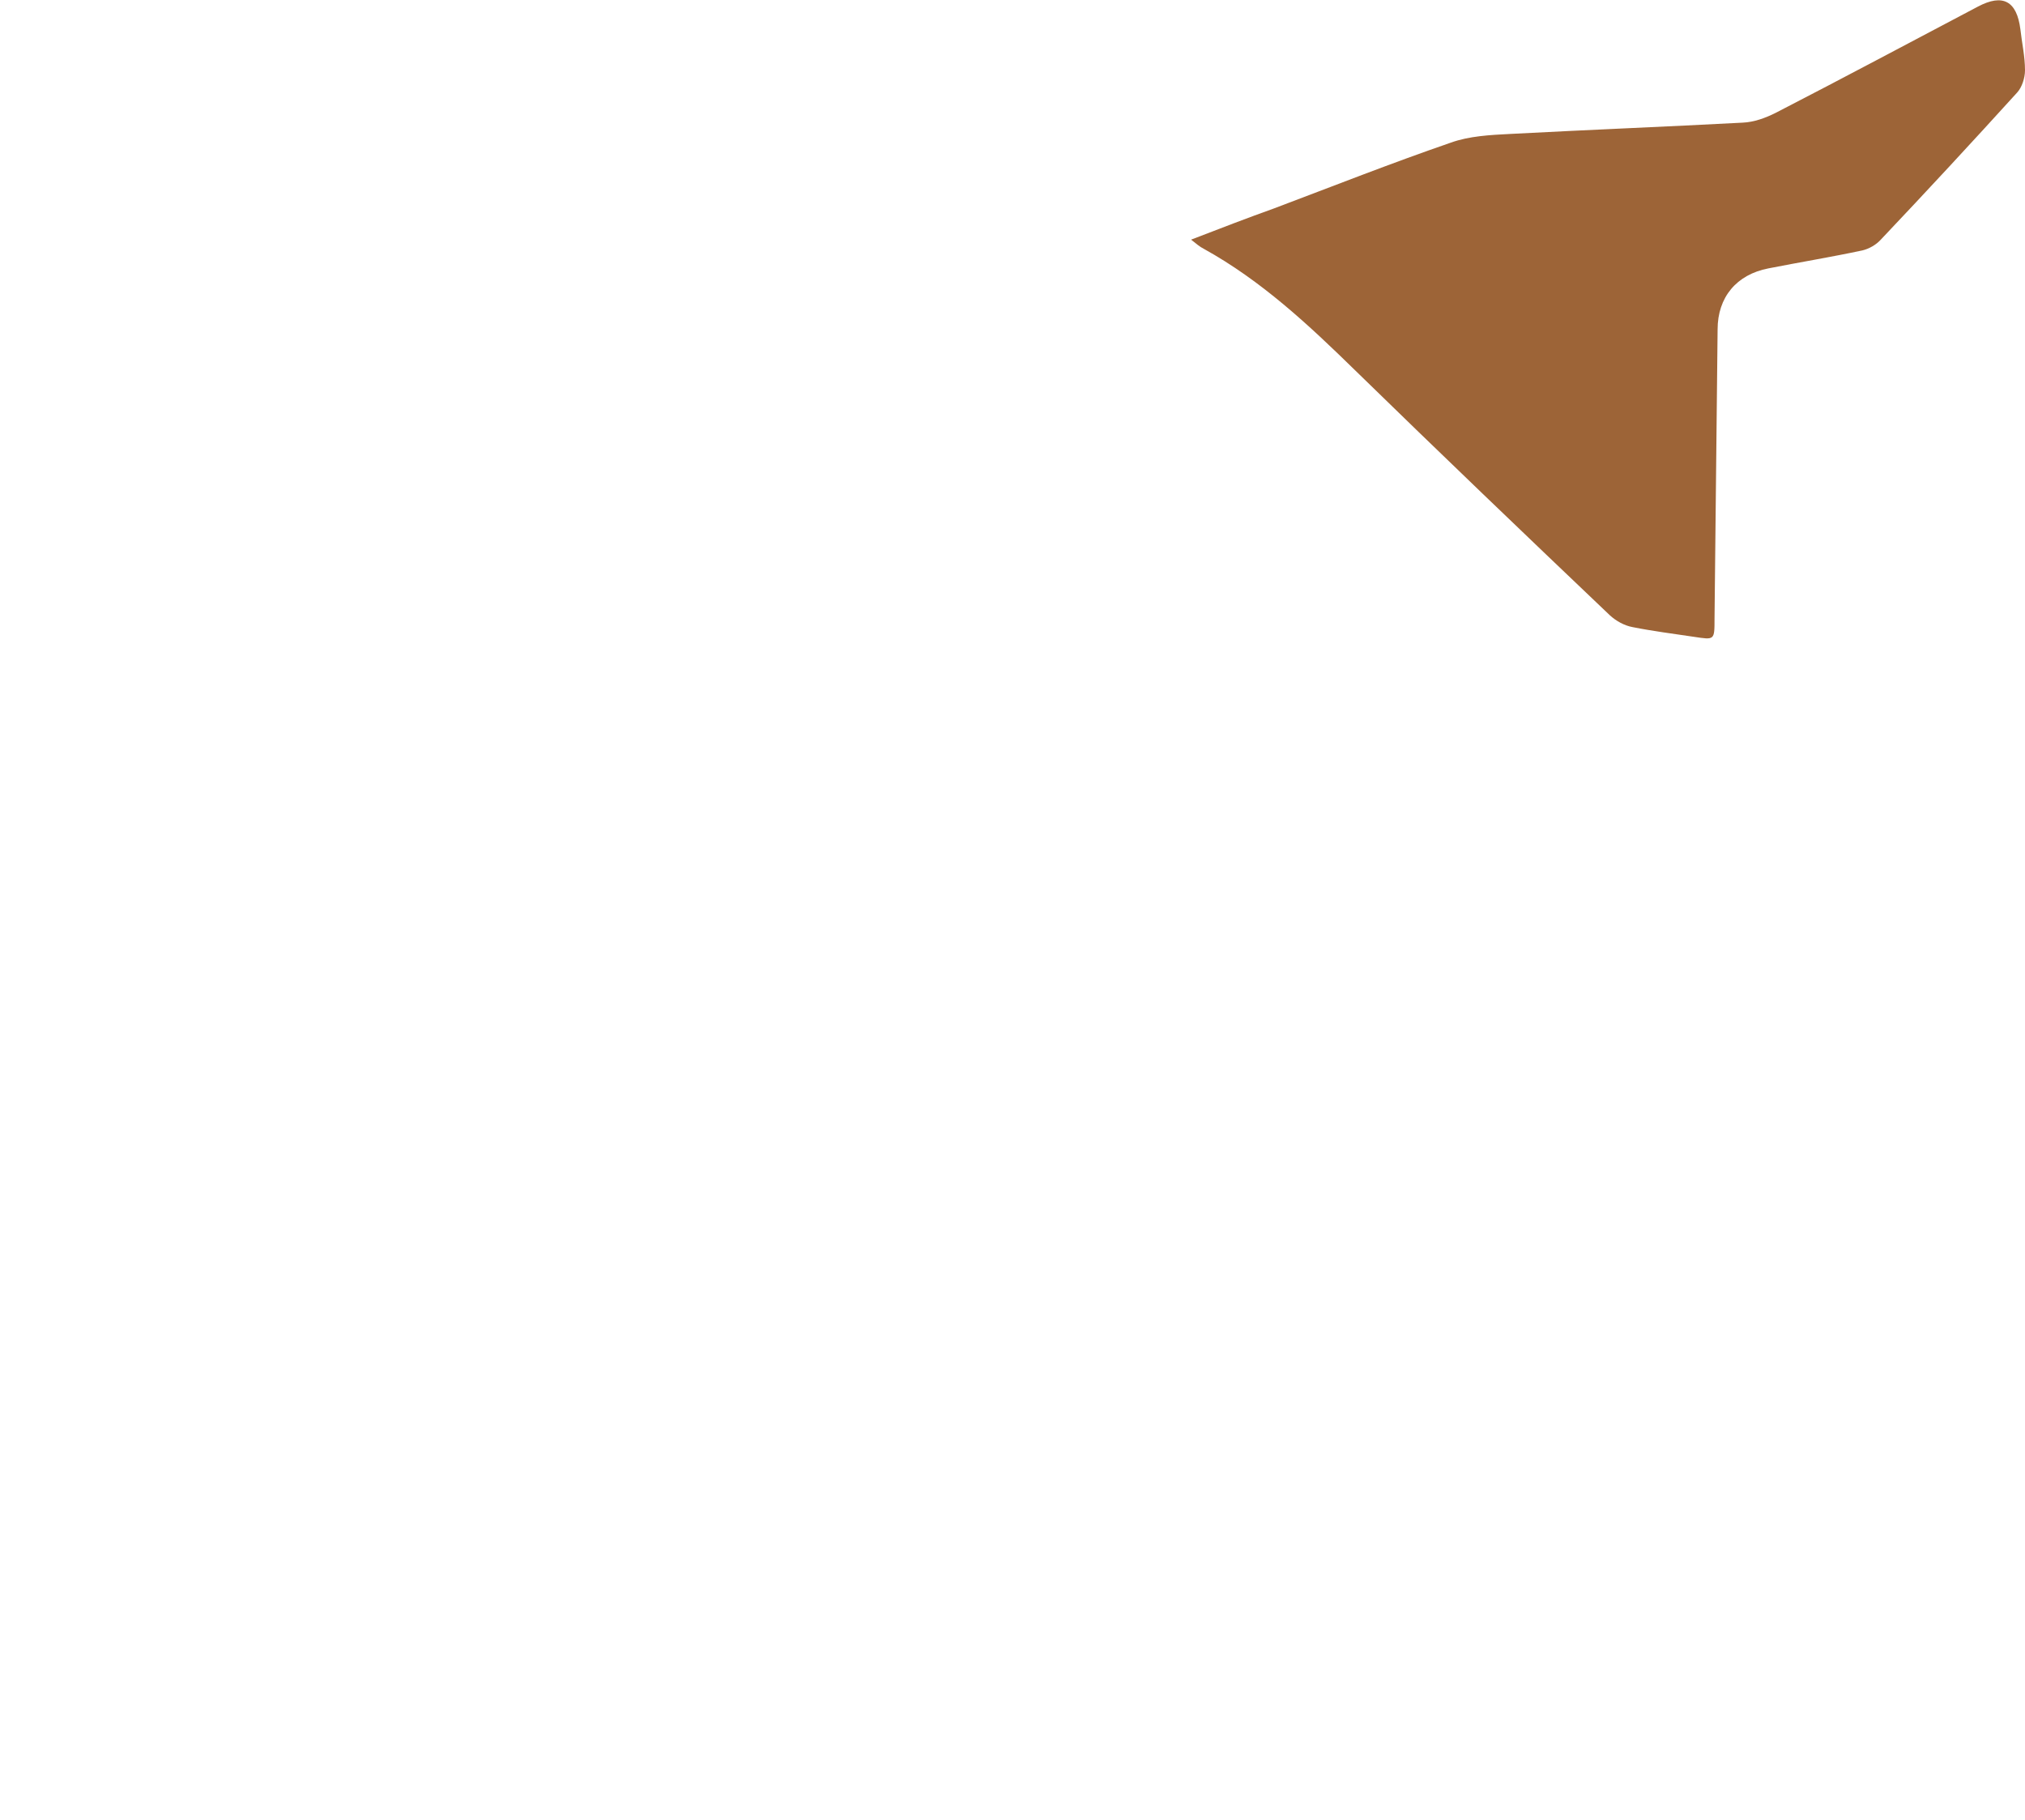
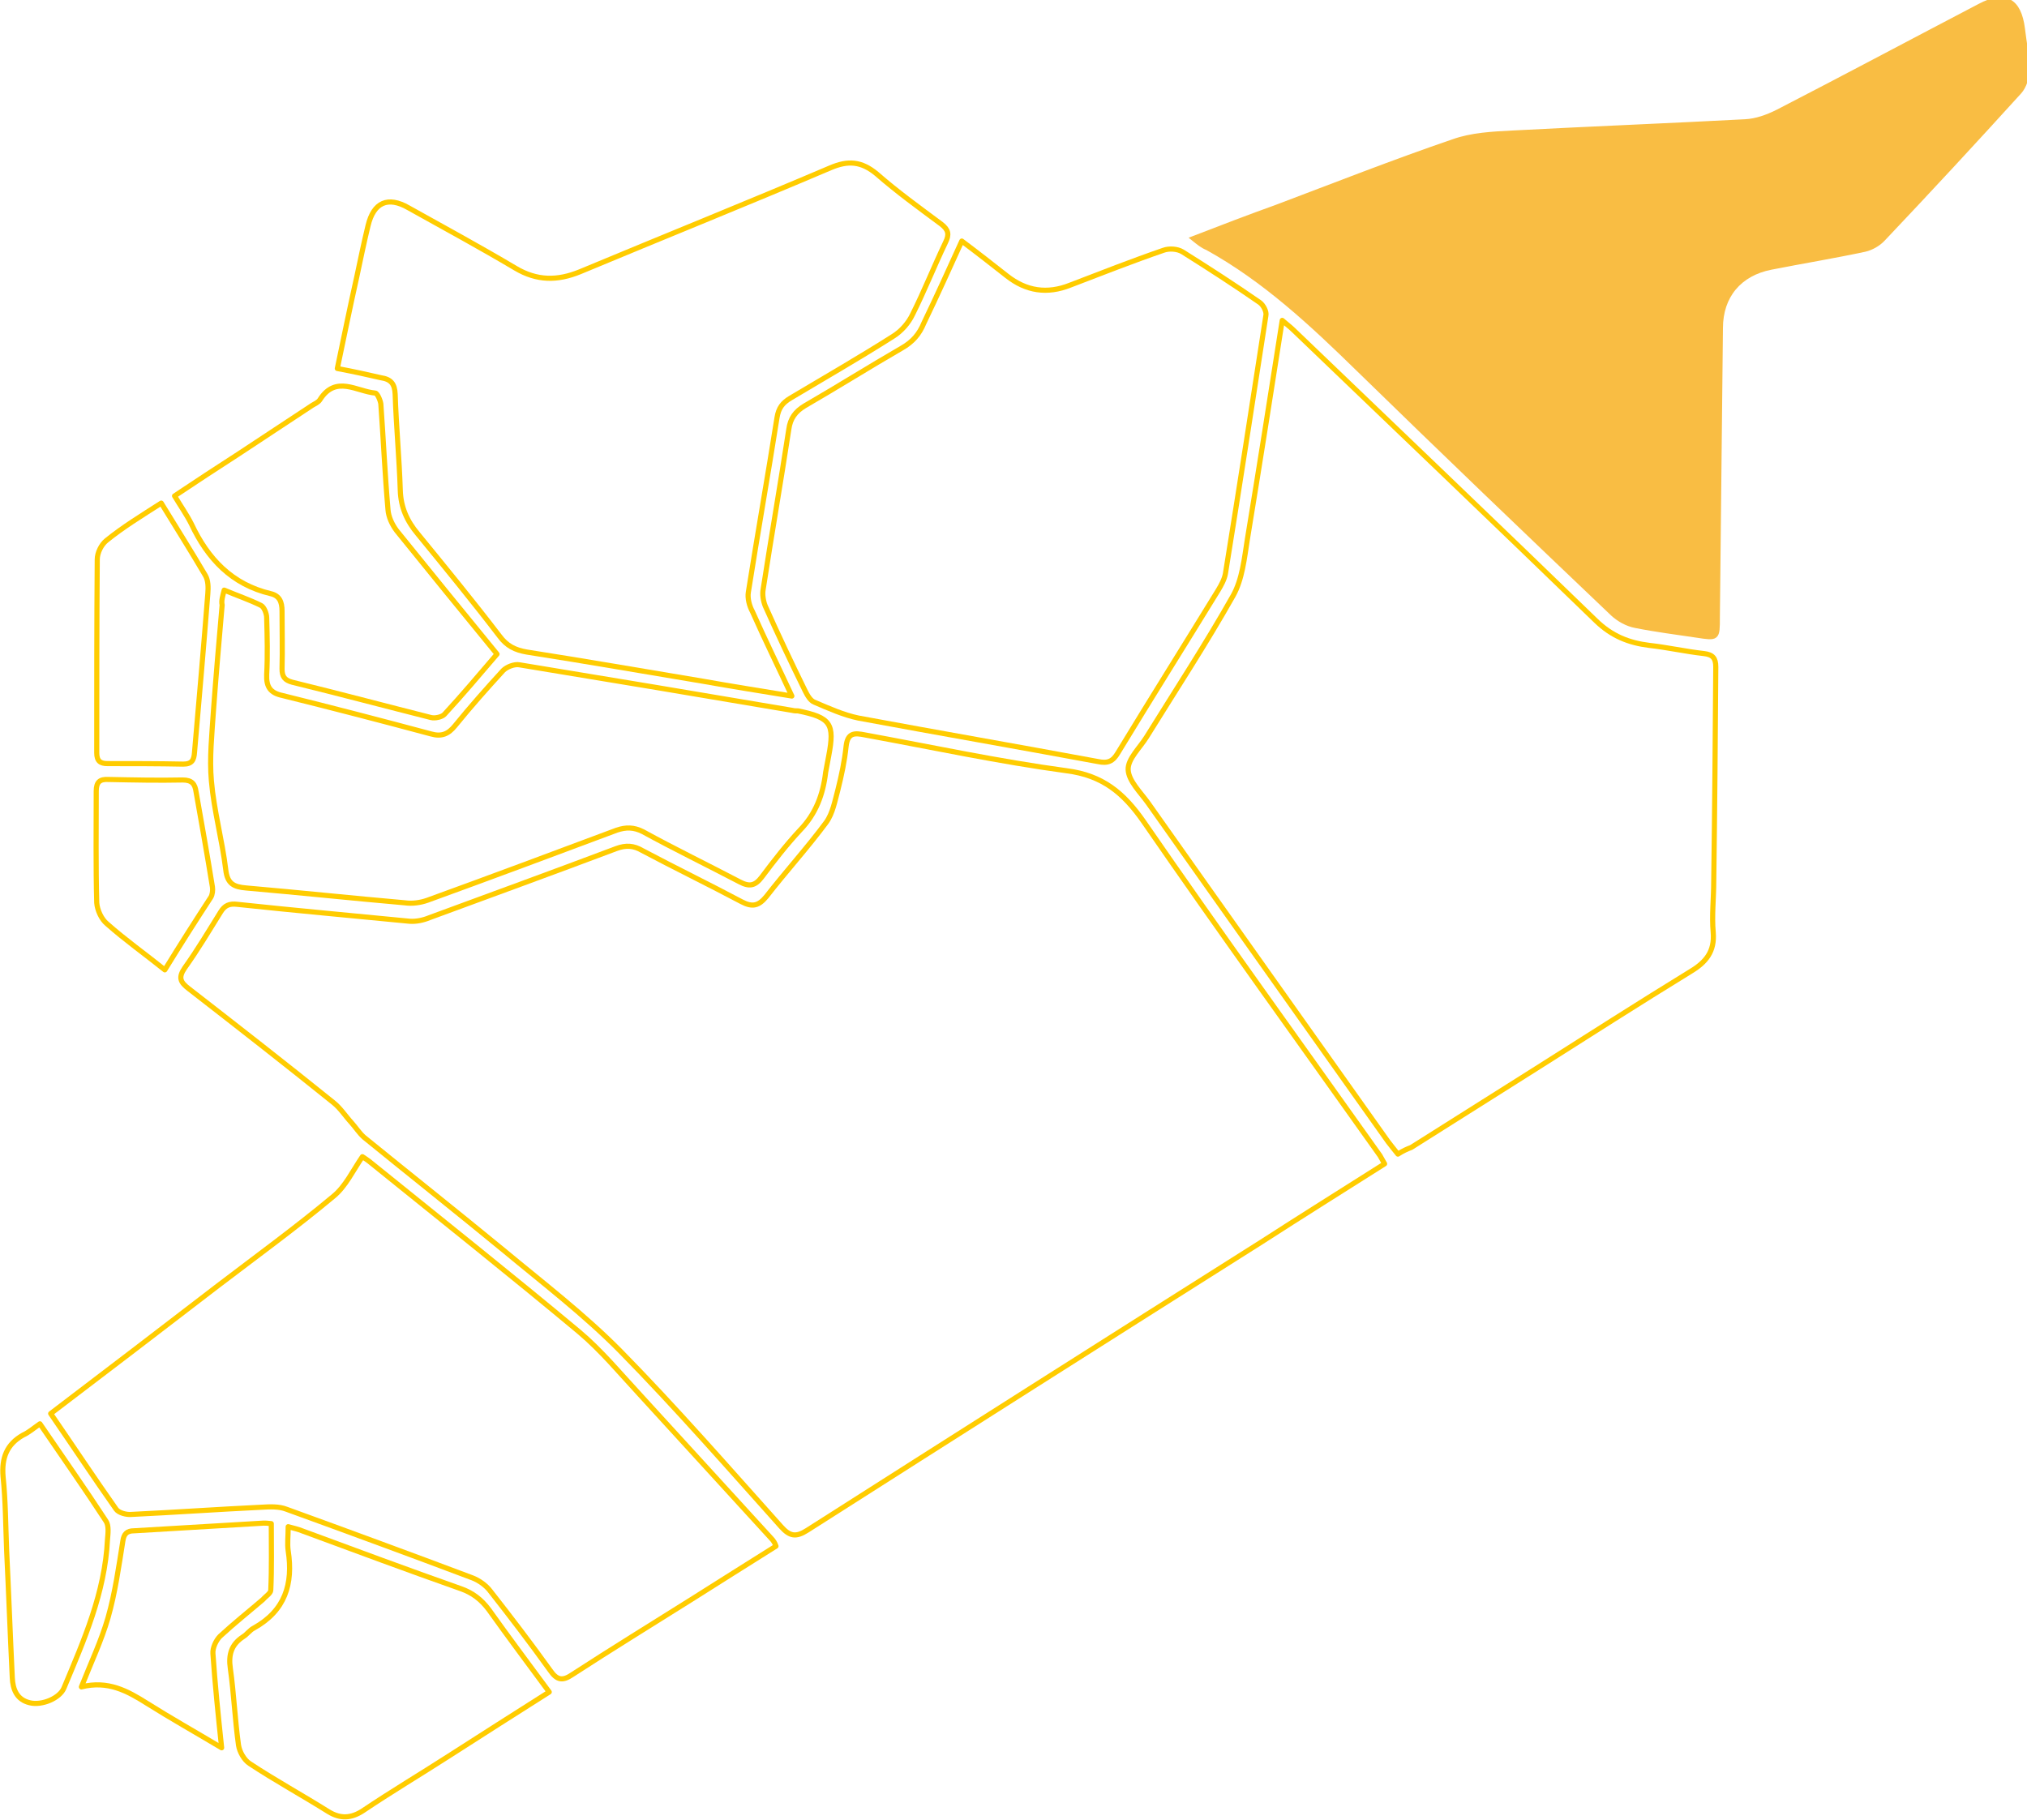
- <svg xmlns="http://www.w3.org/2000/svg" version="1.1" id="Layer_2_00000095320804370231842120000016079800190566721455_" x="0px" y="0px" viewBox="0 0 394.6 354.6" style="enable-background:new 0 0 394.6 354.6;" xml:space="preserve">
+ <svg xmlns="http://www.w3.org/2000/svg" version="1.1" id="Layer_2_00000048470139897400490340000014209804927825927102_" x="0px" y="0px" viewBox="0 0 396 355.5" style="enable-background:new 0 0 396 355.5;" xml:space="preserve">
  <style type="text/css">
- 	.st0{fill-opacity:0;}
- 	.st1{fill:#9D6437;}
+ 	.st0{fill:none;stroke:#FFCC00;stroke-linecap:round;stroke-linejoin:round;}
+ 	.st1{fill:#F9BD43;stroke:#F9BD43;stroke-miterlimit:10;}
</style>
-   <g id="Layer_1-2">
-     <g>
-       <path class="st0" d="M269.4,227.2c-8.2,5.2-16.2,10.2-24.1,15.3c-29.6,18.7-59.1,37.4-88.6,56.2c-2.2,1.4-3.4,1.2-5.1-0.7    c-10.3-11.5-20.5-23.2-31.3-34.2c-7-7.1-15.1-13.3-22.8-19.7c-9-7.4-18.2-14.7-27.3-22.1c-0.9-0.8-1.6-1.9-2.4-2.8    c-1.2-1.3-2.2-2.9-3.6-4c-9.3-7.5-18.7-14.9-28.2-22.2c-1.7-1.3-2.1-2.2-0.8-4.1c2.5-3.5,4.7-7.2,7-10.9c0.8-1.3,1.7-1.7,3.3-1.5    c11.2,1.2,22.4,2.2,33.5,3.3c1.3,0.1,2.7-0.2,3.9-0.7c12.2-4.5,24.3-8.9,36.4-13.5c1.9-0.7,3.4-0.6,5.1,0.4    c6.4,3.4,13,6.6,19.4,10c2.1,1.1,3.3,0.8,4.8-1c3.8-4.9,8-9.5,11.7-14.5c1.3-1.8,1.7-4.2,2.3-6.4c0.7-2.8,1.3-5.6,1.6-8.5    c0.3-2.7,1.7-2.6,3.7-2.2c13.1,2.4,26.1,5.2,39.3,7c7,0.9,11.1,4.3,15,9.9c15.1,21.9,30.7,43.5,46.1,65.2    C268.6,225.8,268.9,226.3,269.4,227.2L269.4,227.2z" />
-       <path class="st0" d="M271.9,225.3c-0.7-0.9-1.3-1.6-1.9-2.4c-15.6-22-31.2-44-46.8-66.1c-1.5-2.1-3.8-4.3-3.9-6.5    c-0.1-2.1,2.3-4.3,3.6-6.4c5.7-9.2,11.6-18.2,16.9-27.6c1.8-3.2,2.2-7.3,2.8-11.1c2.3-14,4.5-28,6.8-42.6c0.9,0.8,1.6,1.3,2.2,1.9    c19.7,18.9,39.4,37.7,58.9,56.7c3.1,3,6.4,4.3,10.4,4.8c3.6,0.4,7.1,1.2,10.7,1.6c1.7,0.2,2.3,0.9,2.3,2.6    c-0.1,13.9-0.2,27.9-0.4,41.8c0,3.3-0.4,6.7-0.1,10c0.3,3.7-1.4,5.8-4.4,7.6c-10.1,6.2-20.1,12.6-30.1,19    c-8.1,5.1-16.3,10.3-24.4,15.4C273.7,224.3,272.9,224.7,271.9,225.3L271.9,225.3z" />
-       <path class="st1" d="M232.1,46.7c5.7-2.2,10.9-4.2,16.2-6.1c11.4-4.3,22.8-8.8,34.4-12.8c3.6-1.3,7.7-1.5,11.6-1.7    c15.1-0.8,30.2-1.4,45.3-2.2c2.2-0.1,4.4-0.9,6.4-1.9c13.2-6.8,26.3-13.8,39.4-20.7c4.9-2.6,7.6-1.1,8.3,4.4    c0.3,2.7,0.9,5.3,0.9,8c0,1.5-0.6,3.3-1.5,4.3c-8.8,9.7-17.6,19.2-26.6,28.7c-0.9,1-2.3,1.8-3.6,2.1c-6.1,1.3-12.2,2.3-18.3,3.5    c-6.2,1.2-9.9,5.6-9.9,11.9c-0.2,18.8-0.4,37.6-0.6,56.4c0,4.2,0,4.1-4,3.5c-4-0.6-8-1.1-12-1.9c-1.6-0.3-3.2-1.2-4.4-2.3    c-16.6-15.8-33.2-31.7-49.6-47.7c-9.1-8.9-18.3-17.5-29.5-23.7C233.8,48.1,233.1,47.5,232.1,46.7L232.1,46.7z" />
-       <path class="st0" d="M186.9,47.2c3.2,2.4,6,4.6,8.8,6.8c3.8,3,7.9,3.6,12.4,1.8c6-2.3,12.1-4.7,18.2-6.8c1.1-0.4,2.7-0.3,3.7,0.3    c5.1,3.2,10.2,6.5,15.1,9.9c0.7,0.5,1.4,1.8,1.2,2.6c-2.6,16.8-5.2,33.6-7.9,50.3c-0.2,1.1-0.8,2.2-1.4,3.2    c-6.5,10.6-13.1,21.1-19.6,31.7c-1,1.7-2,2.1-3.9,1.7c-15.6-2.9-31.1-5.6-46.7-8.5c-2.9-0.6-5.8-1.9-8.6-3.1    c-0.8-0.3-1.4-1.4-1.8-2.2c-2.7-5.5-5.3-11-7.8-16.6c-0.4-1-0.6-2.3-0.4-3.3c1.6-10.4,3.4-20.7,5-31.1c0.3-2.2,1.3-3.5,3.1-4.6    c6.4-3.7,12.6-7.6,19-11.3c2.1-1.2,3.4-2.7,4.3-4.9C182,57.8,184.4,52.7,186.9,47.2L186.9,47.2z" />
-       <path class="st0" d="M65.2,72.1c1.3-6.2,2.5-12.1,3.8-17.9c0.7-3.3,1.4-6.7,2.2-10c1.1-4.6,3.9-5.8,7.9-3.5    c7,3.9,14,7.7,20.9,11.8c4.2,2.5,8.2,2.5,12.6,0.7c16.3-6.8,32.6-13.4,48.8-20.3c3.5-1.5,6.1-1.3,9.1,1.2c4,3.5,8.3,6.6,12.6,9.8    c1.4,1.1,1.6,2,0.8,3.6c-2.2,4.6-4.1,9.4-6.4,14c-0.8,1.7-2.2,3.3-3.8,4.3c-6.6,4.2-13.4,8.1-20.1,12.1c-1.5,0.9-2.3,1.9-2.6,3.8    c-1.8,11.4-3.8,22.7-5.6,34c-0.2,1.2,0.2,2.7,0.8,3.8c2.4,5.4,5,10.7,7.7,16.5c-6.1-1-11.8-1.9-17.4-2.9    c-11.4-1.9-22.9-3.9-34.3-5.7c-2.3-0.4-3.9-1.2-5.3-3.1c-5.2-6.8-10.6-13.4-16-20c-2.1-2.5-3.3-5.2-3.4-8.5    c-0.2-6.3-0.8-12.6-1-18.8c-0.1-2-0.8-2.9-2.8-3.2C70.9,73.3,68.3,72.7,65.2,72.1L65.2,72.1z" />
-       <path class="st0" d="M149.7,300.2c-8.5-9.3-17-18.6-25.5-27.9c-3.9-4.2-7.6-8.7-12-12.4c-13.3-11.1-26.9-21.9-40.5-32.8    c-0.7-0.6-1.5-1.1-1.8-1.3c-1.9,2.8-3.3,5.8-5.6,7.7c-7.3,6.1-15,11.7-22.6,17.5c-10.8,8.3-21.5,16.5-32.6,25    c4.4,6.4,8.5,12.6,12.8,18.7c0.5,0.7,2,1.1,3,1c8.4-0.4,16.9-1,25.3-1.4c1.7-0.1,3.5-0.2,5,0.4c12.1,4.4,24.1,8.8,36.2,13.4    c1.3,0.5,2.7,1.5,3.5,2.6c4,5.1,7.9,10.2,11.7,15.5c1.3,1.9,2.4,2.1,4.3,0.8c7.7-5,15.5-9.8,23.3-14.7c5.4-3.4,10.9-6.9,16.5-10.4    C150.5,301.2,150.1,300.7,149.7,300.2L149.7,300.2z M66.1,285.5c-6.6-2.8-13.2-5.5-19.8-8.3c0.5-2,1-4,1.5-5.9    c7.6,0.4,15.2,0.8,22.8,1.2C69.1,276.8,67.6,281.1,66.1,285.5L66.1,285.5z" />
-       <path class="st0" d="M42.9,115.3c2.6,1.1,5,1.9,7.2,3c0.6,0.3,1.1,1.6,1.1,2.4c0.1,3.7,0.2,7.4,0,11.1c-0.1,2.4,0.7,3.6,3.1,4.1    c9.7,2.4,19.3,4.9,28.9,7.5c2.1,0.6,3.4,0,4.7-1.6c3-3.7,6.2-7.3,9.4-10.8c0.7-0.7,2.2-1.3,3.2-1.1c17.7,2.9,35.5,5.9,53.2,8.9    c0.4,0.1,0.7,0.1,1.1,0.1c6.4,1.3,7.2,2.5,6,8.8c-0.2,1.1-0.4,2.1-0.6,3.2c-0.5,4.3-1.9,8.1-5,11.3c-2.7,2.9-5.1,6-7.5,9.2    c-1.3,1.7-2.4,1.9-4.3,0.9c-6.3-3.3-12.7-6.4-18.9-9.8c-1.8-0.9-3.3-0.9-5.1-0.3c-12.3,4.6-24.6,9.2-36.9,13.7    c-1.4,0.5-3,0.7-4.4,0.5c-10.3-0.9-20.6-2-30.9-2.9c-2.4-0.2-3.7-0.8-4-3.6c-0.7-5.8-2.3-11.5-2.8-17.3c-0.4-4.5,0.1-9.1,0.4-13.7    c0.5-6.9,1.1-13.8,1.7-20.7C42.5,117.4,42.7,116.5,42.9,115.3L42.9,115.3z" />
-       <path class="st0" d="M106.4,330.2c-6.8,4.3-13.2,8.4-19.6,12.5c-5.6,3.6-11.3,7-16.8,10.7c-2.3,1.5-4.4,1.6-6.7,0.2    c-5.1-3.2-10.4-6.1-15.4-9.4c-1.1-0.7-2-2.3-2.2-3.6c-0.7-5-0.9-10-1.6-15c-0.4-2.7,0.2-4.7,2.5-6.2c0.8-0.5,1.3-1.3,2.1-1.7    c6.1-3.4,7.7-8.6,6.7-15.1c-0.2-1.4,0-2.8,0-4.7c1.1,0.3,2,0.5,2.7,0.8c10.3,3.8,20.5,7.6,30.8,11.3c2.3,0.8,4,2.1,5.5,4.1    C98.2,319.4,102.2,324.6,106.4,330.2L106.4,330.2z" />
-       <path class="st0" d="M96.1,127.8c-3.5,4.1-6.8,8-10.3,11.8c-0.5,0.5-1.8,0.8-2.6,0.6c-9.1-2.3-18.1-4.7-27.1-6.9    c-1.5-0.4-2-1.1-2-2.6c0.1-3.8,0-7.5,0-11.3c0-1.8-0.5-3-2.2-3.4c-7.6-1.8-12.3-6.8-15.5-13.6c-0.9-1.8-2.1-3.5-3.3-5.5    c4.2-2.8,8.3-5.5,12.5-8.2c4.8-3.2,9.6-6.3,14.4-9.5c0.5-0.3,1.2-0.6,1.5-1.1c3.1-4.9,7.2-1.6,10.8-1.3c0.4,0,1,1.4,1.1,2.1    c0.5,6.9,0.8,13.8,1.4,20.7c0.1,1.4,0.8,2.9,1.7,4.1C82.9,111.5,89.4,119.5,96.1,127.8z" />
-       <path class="st0" d="M42.5,341.1c-5.2-3.1-10-5.8-14.6-8.7c-3.8-2.4-7.6-4.5-12.8-3.2c1.9-4.8,3.9-9,5.2-13.5    c1.4-4.9,2.1-10,2.9-15c0.2-1.4,0.8-2,2.2-2c8.4-0.5,16.9-1,25.3-1.5c0.3,0,0.7,0,1.5,0.1c0,4.4,0.1,8.7-0.1,13    c0,0.6-1,1.2-1.5,1.8c-2.8,2.4-5.7,4.7-8.4,7.2c-0.8,0.8-1.5,2.3-1.4,3.4C41.2,328.6,41.9,334.5,42.5,341.1L42.5,341.1z" />
-       <path class="st0" d="M30.6,98.3c3,4.9,5.9,9.5,8.6,14.1c0.6,1,0.6,2.4,0.5,3.6c-0.8,10.3-1.7,20.6-2.6,30.9    c-0.1,1.5-0.5,2.3-2.2,2.3c-4.9-0.1-9.9-0.1-14.8-0.1c-1.4,0-2.1-0.5-2.1-2.1c0-12.6,0-25.2,0.1-37.7c0-1.3,0.8-2.9,1.8-3.7    C23.2,103,26.8,100.8,30.6,98.3z" />
-       <path class="st0" d="M7.1,277.9c4.5,6.6,8.8,12.7,12.9,19c0.6,0.9,0.4,2.4,0.3,3.6c-0.5,10.4-4.6,19.7-8.4,29    c-0.8,2-4.4,3.5-6.7,2.9c-2.5-0.6-3.3-2.6-3.4-4.9c-0.4-8.3-0.7-16.5-1.1-24.8c-0.2-4.9-0.2-9.7-0.7-14.5    c-0.3-3.6,0.7-6.3,3.9-8.1C5,279.6,5.8,278.8,7.1,277.9L7.1,277.9z" />
-       <path class="st0" d="M31.3,189.4c-4-3.2-7.8-5.9-11.3-9c-1.1-0.9-1.9-2.7-2-4.1c-0.2-7.3-0.1-14.5-0.1-21.8c0-1.8,0.7-2.4,2.4-2.3    c4.9,0.1,9.7,0.2,14.5,0.1c1.8,0,2.4,0.8,2.6,2.3c1.1,6.2,2.2,12.4,3.2,18.6c0.1,0.6,0,1.5-0.3,2    C37.5,179.8,34.5,184.5,31.3,189.4L31.3,189.4z" />
-       <rect x="43.9" y="256.8" class="st0" width="36" height="29" />
-     </g>
+   <g id="Layer_2-2">
+     <path class="st0" d="M270.5,227.4c-8.2,5.2-16.2,10.2-24.1,15.3c-29.6,18.7-59.2,37.5-88.7,56.3c-2.2,1.4-3.4,1.2-5.1-0.7   c-10.3-11.5-20.5-23.2-31.4-34.3c-7-7.1-15.1-13.3-22.8-19.7c-9-7.4-18.2-14.7-27.3-22.1c-0.9-0.8-1.6-1.9-2.4-2.8   c-1.2-1.3-2.2-2.9-3.6-4c-9.3-7.5-18.8-14.9-28.2-22.2c-1.7-1.3-2.1-2.2-0.8-4.1c2.5-3.5,4.7-7.2,7-10.9c0.8-1.3,1.7-1.7,3.3-1.5   c11.2,1.2,22.4,2.2,33.6,3.3c1.3,0.1,2.7-0.2,3.9-0.7c12.2-4.5,24.3-8.9,36.5-13.5c1.9-0.7,3.4-0.6,5.1,0.4c6.4,3.4,13,6.6,19.4,10   c2.1,1.1,3.3,0.8,4.8-1c3.8-4.9,8-9.5,11.7-14.5c1.3-1.8,1.7-4.2,2.3-6.4c0.7-2.8,1.3-5.6,1.6-8.5c0.3-2.7,1.7-2.6,3.7-2.2   c13.1,2.4,26.1,5.2,39.4,7c7,0.9,11.1,4.3,15,9.9c15.1,21.9,30.8,43.6,46.2,65.3C269.7,226,270,226.5,270.5,227.4L270.5,227.4   L270.5,227.4z" />
+     <path class="st0" d="M273.1,225.5c-0.7-0.9-1.3-1.6-1.9-2.4c-15.6-22-31.3-44.1-46.9-66.2c-1.5-2.1-3.8-4.3-3.9-6.5   c-0.1-2.1,2.3-4.3,3.6-6.4c5.7-9.2,11.6-18.2,16.9-27.6c1.8-3.2,2.2-7.3,2.8-11.1c2.3-14,4.5-28,6.8-42.7c0.9,0.8,1.6,1.3,2.2,1.9   c19.7,18.9,39.5,37.8,59.1,56.8c3.1,3,6.4,4.3,10.4,4.8c3.6,0.4,7.1,1.2,10.7,1.6c1.7,0.2,2.3,0.9,2.3,2.6   c-0.1,13.9-0.2,27.9-0.4,41.9c0,3.3-0.4,6.7-0.1,10c0.3,3.7-1.4,5.8-4.4,7.6c-10.1,6.2-20.1,12.6-30.2,19   c-8.1,5.1-16.3,10.3-24.4,15.4C274.9,224.5,274,224.9,273.1,225.5L273.1,225.5L273.1,225.5z" />
+     <path class="st1" d="M233.2,46.6c5.7-2.2,10.9-4.2,16.2-6.1c11.4-4.3,22.8-8.8,34.5-12.8c3.6-1.3,7.7-1.5,11.6-1.7   c15.1-0.8,30.3-1.4,45.4-2.2c2.2-0.1,4.4-0.9,6.4-1.9c13.2-6.8,26.3-13.8,39.5-20.7c4.9-2.6,7.6-1.1,8.3,4.4c0.3,2.7,0.9,5.3,0.9,8   c0,1.5-0.6,3.3-1.5,4.3c-8.8,9.7-17.6,19.2-26.6,28.7c-0.9,1-2.3,1.8-3.6,2.1c-6.1,1.3-12.2,2.3-18.3,3.5   c-6.2,1.2-9.9,5.6-9.9,11.9c-0.2,18.8-0.4,37.7-0.6,56.5c0,4.2,0,4.1-4,3.5s-8-1.1-12-1.9c-1.6-0.3-3.2-1.2-4.4-2.3   c-16.6-15.8-33.3-31.8-49.7-47.8c-9.1-8.9-18.3-17.5-29.5-23.7C234.9,48,234.2,47.4,233.2,46.6L233.2,46.6L233.2,46.6z" />
+     <path class="st0" d="M187.9,47.1c3.2,2.4,6,4.6,8.8,6.8c3.8,3,7.9,3.6,12.4,1.8c6-2.3,12.1-4.7,18.2-6.8c1.1-0.4,2.7-0.3,3.7,0.3   c5.1,3.2,10.2,6.5,15.1,9.9c0.7,0.5,1.4,1.8,1.2,2.6c-2.6,16.8-5.2,33.7-7.9,50.4c-0.2,1.1-0.8,2.2-1.4,3.2   c-6.5,10.6-13.1,21.1-19.6,31.8c-1,1.7-2,2.1-3.9,1.7c-15.6-2.9-31.2-5.6-46.8-8.5c-2.9-0.6-5.8-1.9-8.6-3.1   c-0.8-0.3-1.4-1.4-1.8-2.2c-2.7-5.5-5.3-11-7.8-16.6c-0.4-1-0.6-2.3-0.4-3.3c1.6-10.4,3.4-20.7,5-31.2c0.3-2.2,1.3-3.5,3.1-4.6   c6.4-3.7,12.6-7.6,19-11.3c2.1-1.2,3.4-2.7,4.3-4.9C183.1,57.7,185.4,52.6,187.9,47.1L187.9,47.1L187.9,47.1z" />
+     <path class="st0" d="M65.9,72c1.3-6.2,2.5-12.1,3.8-17.9c0.7-3.3,1.4-6.7,2.2-10c1.1-4.6,3.9-5.8,7.9-3.5c7,3.9,14,7.7,20.9,11.8   c4.2,2.5,8.2,2.5,12.6,0.7c16.3-6.8,32.7-13.4,48.9-20.3c3.5-1.5,6.1-1.3,9.1,1.2c4,3.5,8.3,6.6,12.6,9.8c1.4,1.1,1.6,2,0.8,3.6   c-2.2,4.6-4.1,9.4-6.4,14c-0.8,1.7-2.2,3.3-3.8,4.3c-6.6,4.2-13.4,8.1-20.1,12.1c-1.5,0.9-2.3,1.9-2.6,3.8   c-1.8,11.4-3.8,22.7-5.6,34.1c-0.2,1.2,0.2,2.7,0.8,3.8c2.4,5.4,5,10.7,7.7,16.5c-6.1-1-11.8-1.9-17.4-2.9   c-11.4-1.9-22.9-3.9-34.4-5.7c-2.3-0.4-3.9-1.2-5.3-3.1c-5.2-6.8-10.6-13.4-16-20c-2.1-2.5-3.3-5.2-3.4-8.5   c-0.2-6.3-0.8-12.6-1-18.8c-0.1-2-0.8-2.9-2.8-3.2C71.8,73.2,69.1,72.6,65.9,72L65.9,72L65.9,72z" />
+     <path class="st0" d="M151.6,302.1c-5.6,3.5-11.1,7-16.5,10.4c-7.8,4.9-15.6,9.7-23.3,14.7c-1.9,1.3-3,1.1-4.3-0.8   c-3.8-5.3-7.7-10.4-11.7-15.5c-0.8-1.1-2.2-2.1-3.5-2.6c-12.2-4.6-24.2-9-36.3-13.4c-1.5-0.6-3.3-0.5-5-0.4   c-8.4,0.4-16.9,1-25.3,1.4c-1,0.1-2.5-0.3-3-1c-4.3-6.1-8.4-12.3-12.8-18.7c11.2-8.5,21.9-16.7,32.7-25   c7.6-5.8,15.3-11.4,22.6-17.5c2.3-1.9,3.7-4.9,5.6-7.7c0.3,0.2,1.1,0.7,1.8,1.3c13.6,11,27.2,21.8,40.5,32.9   c4.4,3.7,8.1,8.2,12,12.4c8.5,9.3,17,18.6,25.5,27.9C151.1,301,151.4,301.5,151.6,302.1z" />
+     <path class="st0" d="M43.8,115.3c2.6,1.1,5,1.9,7.2,3c0.6,0.3,1.1,1.6,1.1,2.4c0.1,3.7,0.2,7.4,0,11.1c-0.1,2.4,0.7,3.6,3.1,4.1   c9.7,2.4,19.3,4.9,29,7.5c2.1,0.6,3.4,0,4.7-1.6c3-3.7,6.2-7.3,9.4-10.8c0.7-0.7,2.2-1.3,3.2-1.1c17.7,2.9,35.6,5.9,53.3,8.9   c0.4,0.1,0.7,0.1,1.1,0.1c6.4,1.3,7.2,2.5,6,8.8c-0.2,1.1-0.4,2.1-0.6,3.2c-0.5,4.3-1.9,8.1-5,11.3c-2.7,2.9-5.1,6-7.5,9.2   c-1.3,1.7-2.4,1.9-4.3,0.9c-6.3-3.3-12.7-6.4-18.9-9.8c-1.8-0.9-3.3-0.9-5.1-0.3c-12.3,4.6-24.6,9.2-37,13.7   c-1.4,0.5-3,0.7-4.4,0.5c-10.3-0.9-20.6-2-31-2.9c-2.4-0.2-3.7-0.8-4-3.6c-0.7-5.8-2.3-11.5-2.8-17.3c-0.4-4.5,0.1-9.1,0.4-13.7   c0.5-6.9,1.1-13.8,1.7-20.7C43.2,117.4,43.5,116.5,43.8,115.3L43.8,115.3L43.8,115.3z" />
+     <path class="st0" d="M107.3,330.6c-6.8,4.3-13.2,8.4-19.6,12.5c-5.6,3.6-11.3,7-16.8,10.7c-2.3,1.5-4.4,1.6-6.7,0.2   c-5.1-3.2-10.4-6.1-15.4-9.4c-1.1-0.7-2-2.3-2.2-3.6c-0.7-5-0.9-10-1.6-15c-0.4-2.7,0.2-4.7,2.5-6.2c0.8-0.5,1.3-1.3,2.1-1.7   c6.1-3.4,7.7-8.6,6.7-15.1c-0.2-1.4,0-2.8,0-4.7c1.1,0.3,2,0.5,2.7,0.8c10.3,3.8,20.5,7.6,31,11.3c2.3,0.8,4,2.1,5.5,4.1   C99.2,319.7,103.1,324.9,107.3,330.6L107.3,330.6L107.3,330.6z" />
+     <path class="st0" d="M97.1,127.8c-3.5,4.1-6.8,8-10.3,11.8c-0.5,0.5-1.8,0.8-2.6,0.6c-9.1-2.3-18.1-4.7-27.1-6.9   c-1.5-0.4-2-1.1-2-2.6c0.1-3.8,0-7.5,0-11.3c0-1.8-0.5-3-2.2-3.4c-7.6-1.8-12.3-6.8-15.5-13.6c-0.9-1.8-2.1-3.5-3.3-5.5   c4.2-2.8,8.3-5.5,12.5-8.2c4.8-3.2,9.6-6.3,14.4-9.5c0.5-0.3,1.2-0.6,1.5-1.1c3.1-4.9,7.2-1.6,10.8-1.3c0.4,0,1,1.4,1.1,2.1   c0.5,6.9,0.8,13.8,1.4,20.7c0.1,1.4,0.8,2.9,1.7,4.1C83.8,111.5,90.3,119.5,97.1,127.8z" />
+     <path class="st0" d="M43.3,341.5c-5.2-3.1-10-5.8-14.6-8.7c-3.8-2.4-7.6-4.5-12.8-3.2c1.9-4.8,3.9-9,5.2-13.5   c1.4-4.9,2.1-10,2.9-15c0.2-1.4,0.8-2,2.2-2c8.4-0.5,16.9-1,25.3-1.5c0.3,0,0.7,0,1.5,0.1c0,4.4,0.1,8.7-0.1,13   c0,0.6-1,1.2-1.5,1.8c-2.8,2.4-5.7,4.7-8.4,7.2c-0.8,0.8-1.5,2.3-1.4,3.4C42,329,42.6,334.9,43.3,341.5L43.3,341.5L43.3,341.5z" />
+     <path class="st0" d="M31.5,98.3c3,4.9,5.9,9.5,8.6,14.1c0.6,1,0.6,2.4,0.5,3.6c-0.8,10.3-1.7,20.6-2.6,31c-0.1,1.5-0.5,2.3-2.2,2.3   c-4.9-0.1-9.9-0.1-14.8-0.1c-1.4,0-2.1-0.5-2.1-2.1c0-12.6,0-25.2,0.1-37.8c0-1.3,0.8-2.9,1.8-3.7C24,103,27.6,100.8,31.5,98.3   L31.5,98.3z" />
+     <path class="st0" d="M7.8,278.2c4.5,6.6,8.8,12.7,12.9,19c0.6,0.9,0.4,2.4,0.3,3.6c-0.5,10.4-4.6,19.7-8.5,29   c-0.8,2-4.3,3.5-6.7,2.9c-2.5-0.6-3.3-2.6-3.4-4.9c-0.4-8.3-0.7-16.5-1.1-24.8c-0.2-4.9-0.2-9.7-0.7-14.5c-0.3-3.6,0.7-6.3,3.9-8.1   C5.6,279.9,6.5,279.1,7.8,278.2C7.7,278.2,7.7,278.2,7.8,278.2z" />
+     <path class="st0" d="M32.2,189.5c-4-3.2-7.8-5.9-11.3-9c-1.1-0.9-1.9-2.7-2-4.1c-0.2-7.3-0.1-14.5-0.1-21.8c0-1.8,0.7-2.4,2.4-2.3   c4.9,0.1,9.7,0.2,14.5,0.1c1.8,0,2.4,0.8,2.6,2.3c1.1,6.2,2.2,12.4,3.2,18.6c0.1,0.6,0,1.5-0.3,2C38.2,179.9,35.2,184.6,32.2,189.5   L32.2,189.5z" />
  </g>
</svg>
